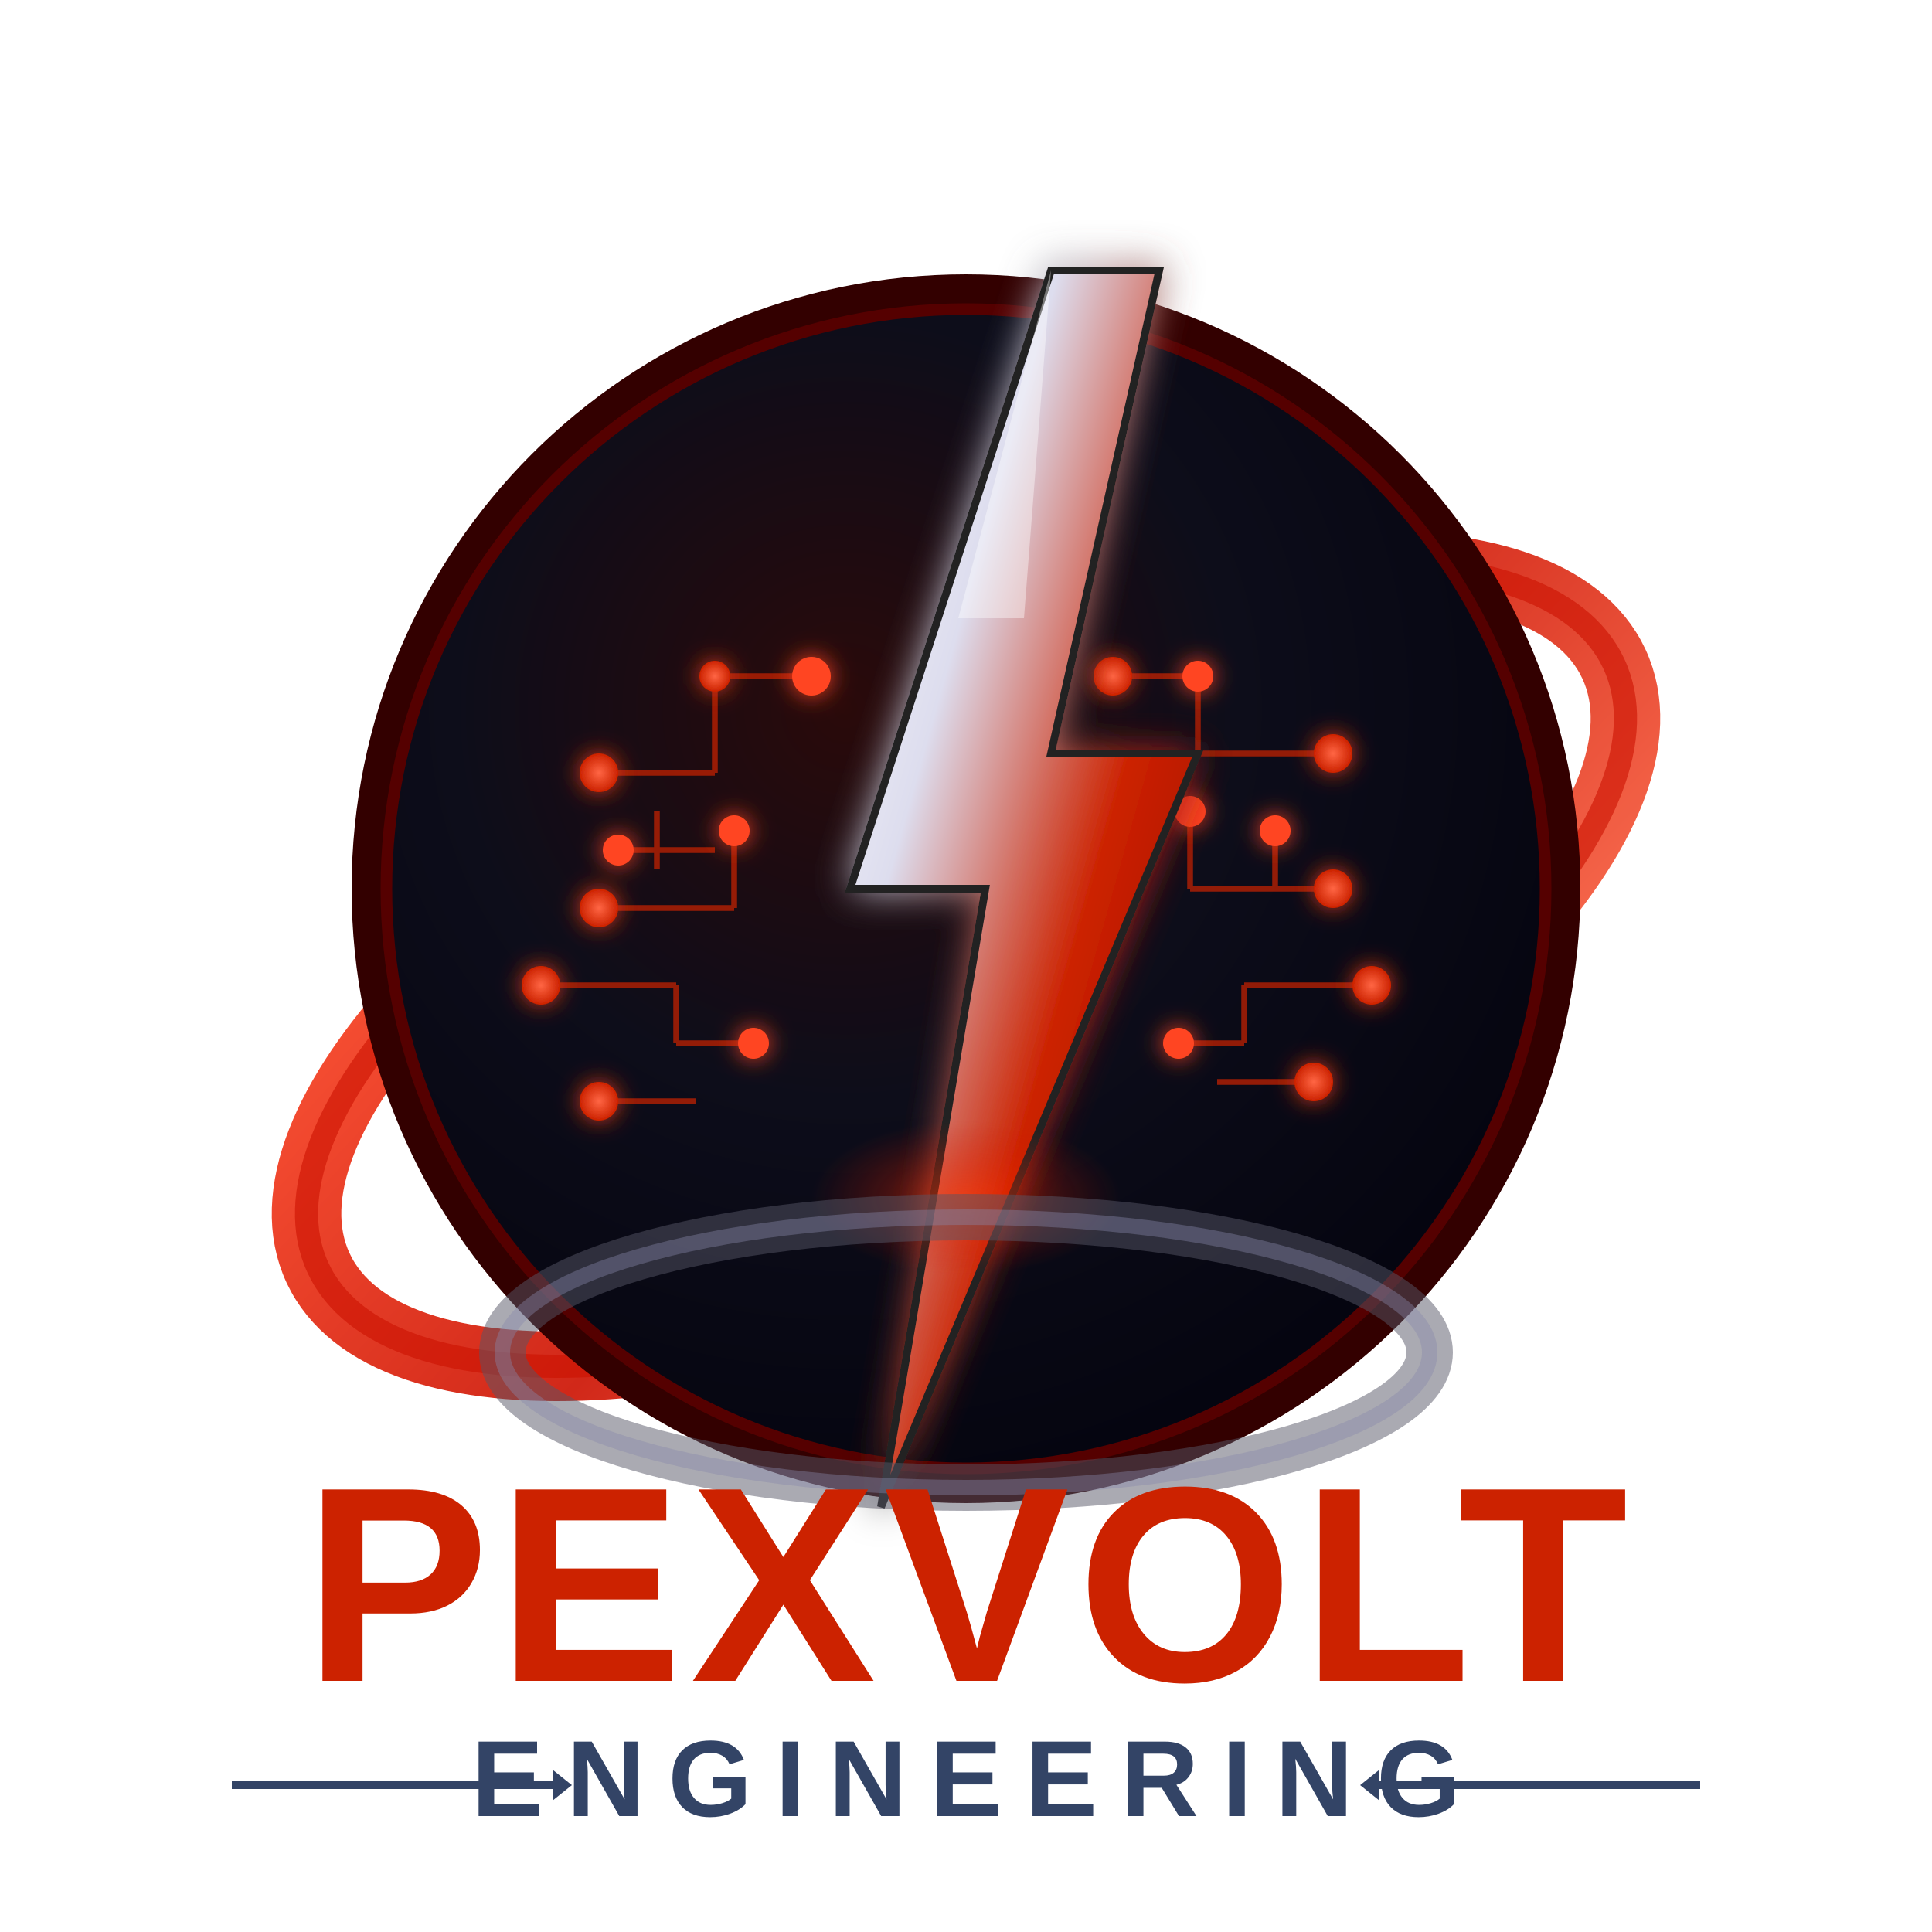
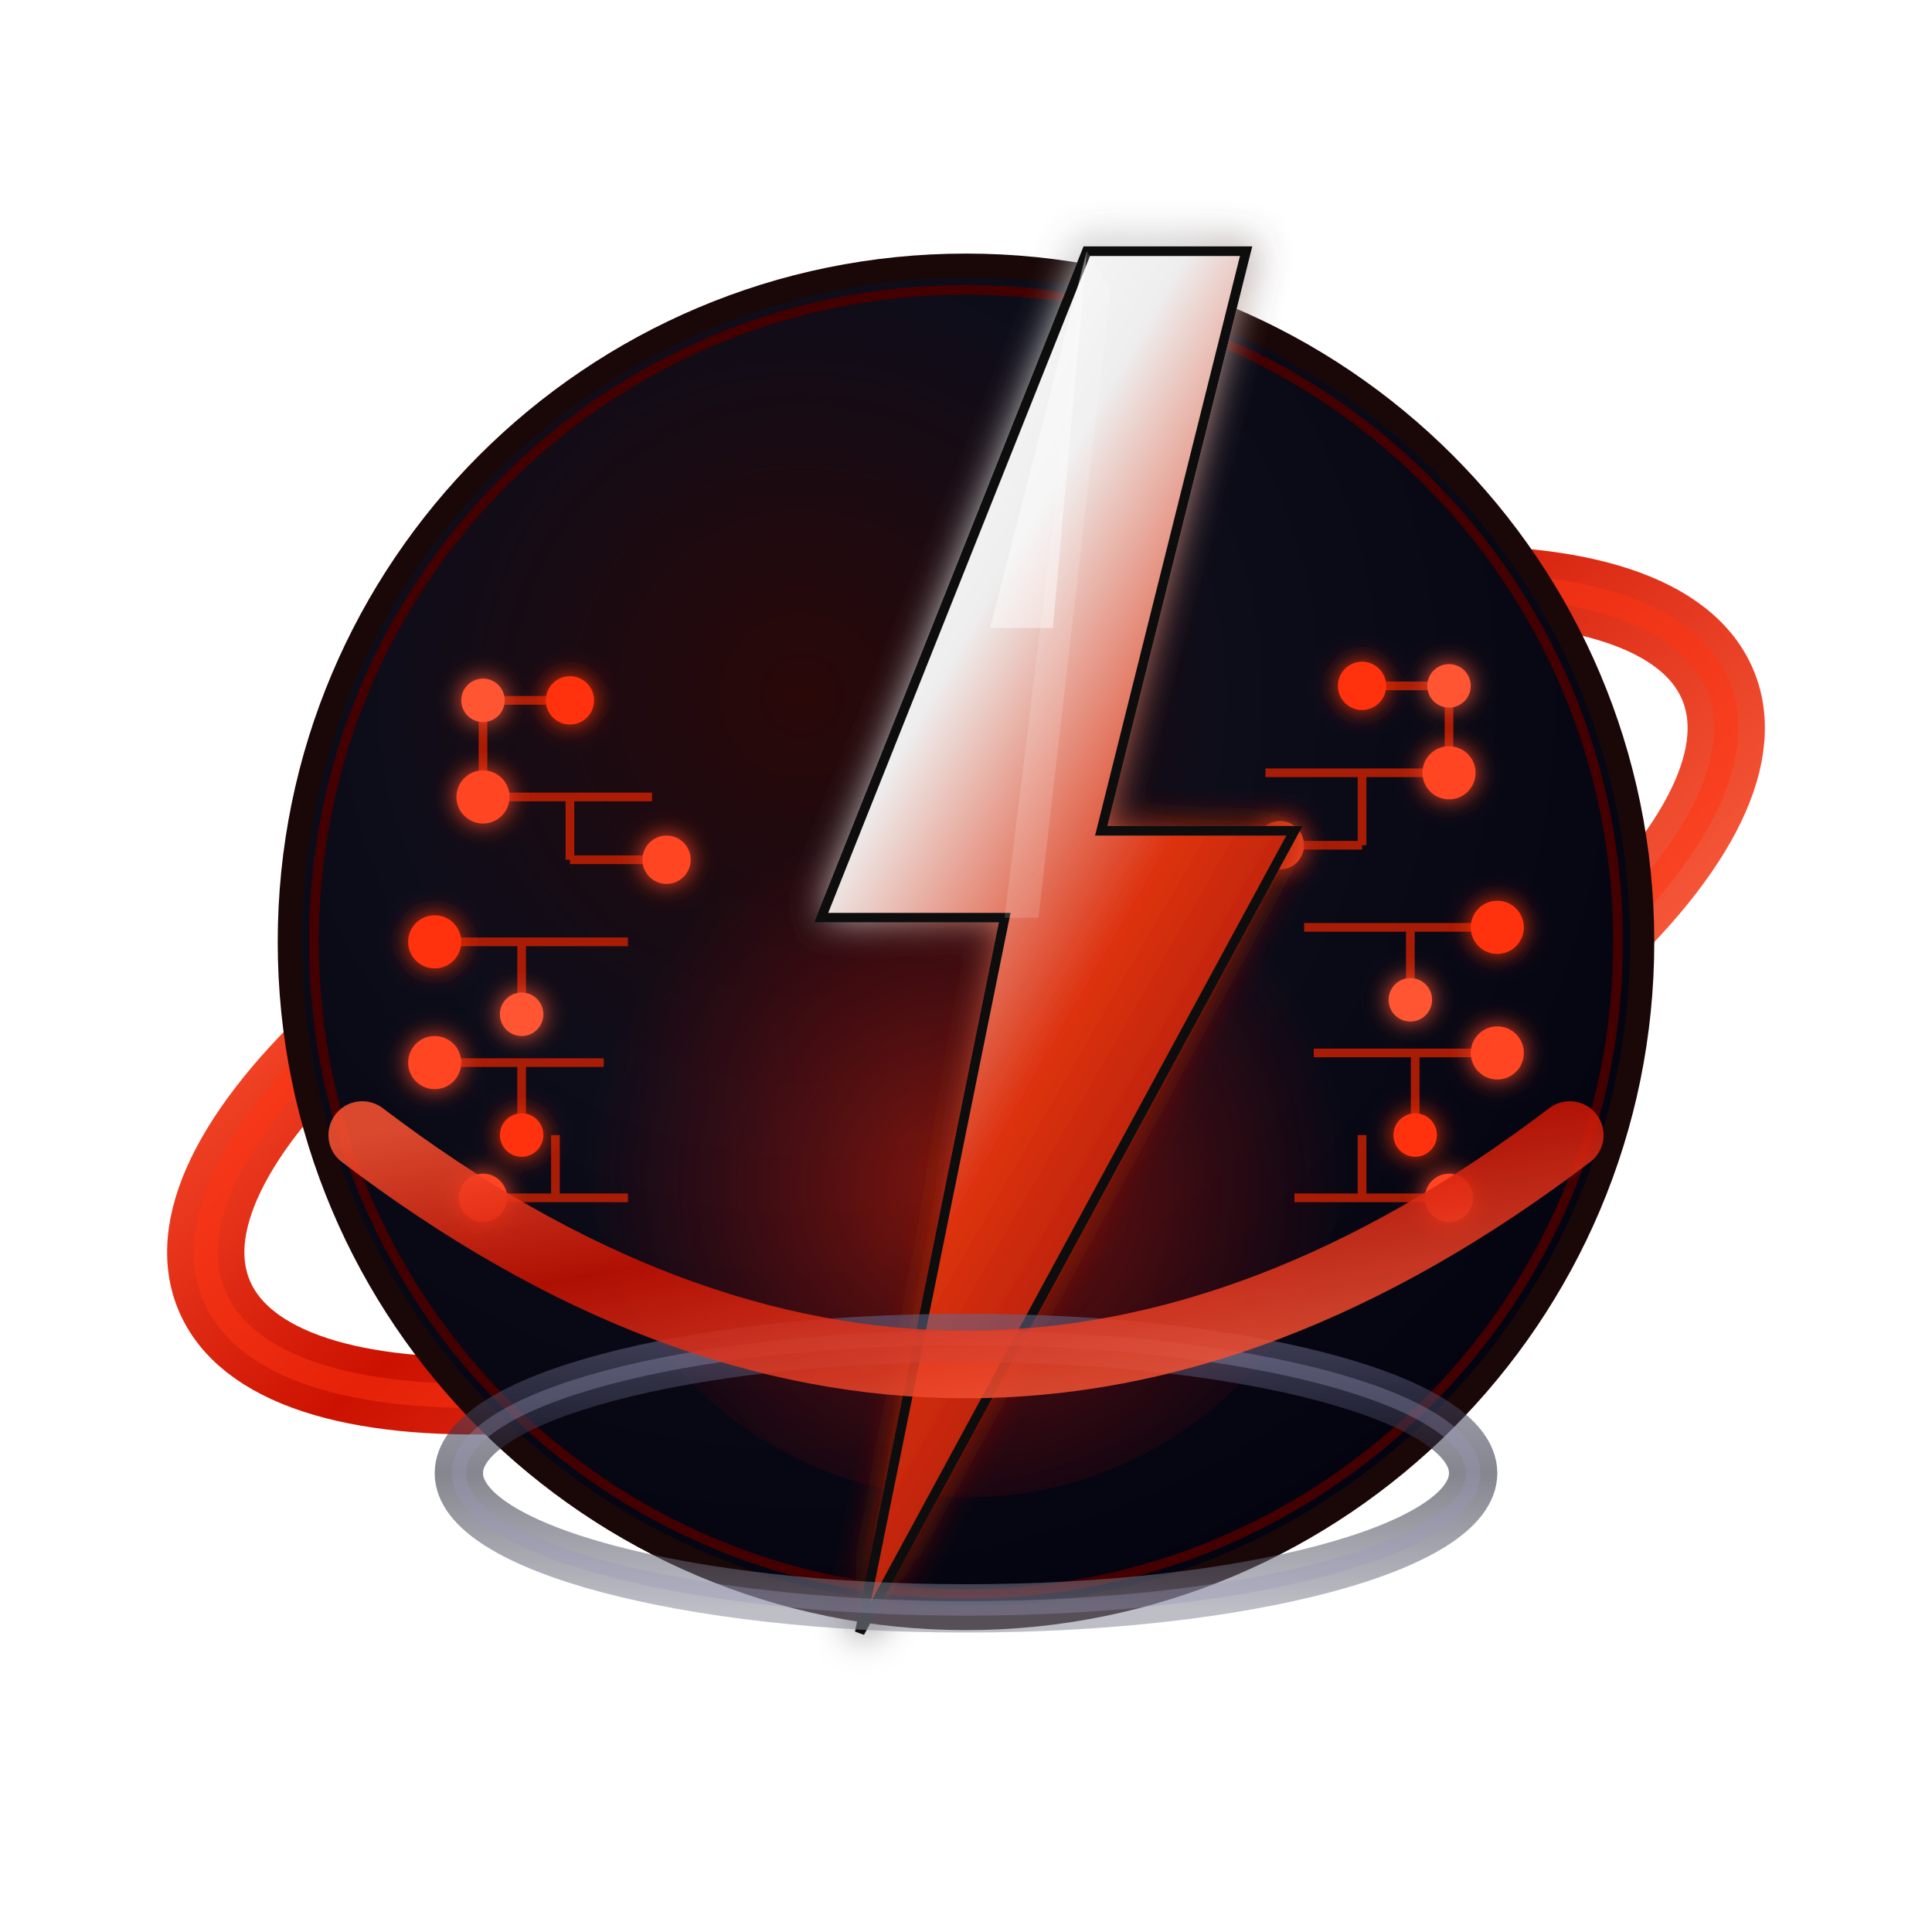
- <svg xmlns="http://www.w3.org/2000/svg" viewBox="0 0 500 500" width="500" height="500">
+ <svg xmlns="http://www.w3.org/2000/svg" viewBox="0 0 400 400" width="400" height="400">
  <defs>
-     <radialGradient id="globeGrad" cx="40%" cy="35%" r="65%">
-       <stop offset="0%" stop-color="#2a0a0a" />
-       <stop offset="50%" stop-color="#0d0d1a" />
-       <stop offset="100%" stop-color="#050510" />
-     </radialGradient>
-     <radialGradient id="glowRed" cx="50%" cy="50%" r="50%">
-       <stop offset="0%" stop-color="#ff3300" stop-opacity="0.9" />
-       <stop offset="100%" stop-color="#cc1100" stop-opacity="0" />
+     <radialGradient id="globeGrad" cx="38%" cy="32%" r="70%">
+       <stop offset="0%" stop-color="#2a0808" />
+       <stop offset="45%" stop-color="#0d0d1a" />
+       <stop offset="100%" stop-color="#040410" />
    </radialGradient>
    <radialGradient id="dotGlow" cx="50%" cy="50%" r="50%">
      <stop offset="0%" stop-color="#ff6644" />
      <stop offset="100%" stop-color="#cc2200" />
    </radialGradient>
-     <linearGradient id="boltGrad" x1="0%" y1="0%" x2="100%" y2="100%">
+     <radialGradient id="glowCenter" cx="50%" cy="60%" r="50%">
+       <stop offset="0%" stop-color="#ff2200" stop-opacity="0.5" />
+       <stop offset="100%" stop-color="#cc0000" stop-opacity="0" />
+     </radialGradient>
+     <linearGradient id="boltGrad" x1="20%" y1="0%" x2="80%" y2="100%">
      <stop offset="0%" stop-color="#ffffff" />
-       <stop offset="30%" stop-color="#ddddee" />
-       <stop offset="60%" stop-color="#cc2200" />
-       <stop offset="100%" stop-color="#880000" />
+       <stop offset="25%" stop-color="#eeeeee" />
+       <stop offset="55%" stop-color="#dd3311" />
+       <stop offset="100%" stop-color="#770000" />
    </linearGradient>
    <linearGradient id="ringGrad" x1="0%" y1="0%" x2="100%" y2="100%">
-       <stop offset="0%" stop-color="#ff4422" />
-       <stop offset="50%" stop-color="#cc1100" />
+       <stop offset="0%" stop-color="#ff5533" />
+       <stop offset="40%" stop-color="#cc1100" />
      <stop offset="100%" stop-color="#ff6644" />
    </linearGradient>
-     <filter id="glow">
-       <feGaussianBlur stdDeviation="3" result="coloredBlur" />
+     <linearGradient id="rimGrad" x1="0%" y1="0%" x2="0%" y2="100%">
+       <stop offset="0%" stop-color="#666688" />
+       <stop offset="50%" stop-color="#222233" />
+       <stop offset="100%" stop-color="#888899" />
+     </linearGradient>
+     <filter id="glow" x="-50%" y="-50%" width="200%" height="200%">
+       <feGaussianBlur stdDeviation="2.5" result="blur" />
      <feMerge>
-         <feMergeNode in="coloredBlur" />
+         <feMergeNode in="blur" />
        <feMergeNode in="SourceGraphic" />
      </feMerge>
    </filter>
-     <filter id="strongGlow">
-       <feGaussianBlur stdDeviation="5" result="coloredBlur" />
+     <filter id="boltGlow" x="-30%" y="-30%" width="160%" height="160%">
+       <feGaussianBlur stdDeviation="4" result="blur" />
      <feMerge>
-         <feMergeNode in="coloredBlur" />
+         <feMergeNode in="blur" />
        <feMergeNode in="SourceGraphic" />
      </feMerge>
    </filter>
  </defs>
-   <ellipse cx="250" cy="250" rx="185" ry="75" fill="none" stroke="url(#ringGrad)" stroke-width="18" transform="rotate(-25 250 250)" opacity="0.9" />
-   <ellipse cx="250" cy="250" rx="185" ry="75" fill="none" stroke="#cc1100" stroke-width="6" transform="rotate(-25 250 250)" opacity="0.6" />
-   <circle cx="250" cy="230" r="155" fill="url(#globeGrad)" />
-   <circle cx="250" cy="230" r="155" fill="none" stroke="#1a0505" stroke-width="3" />
-   <circle cx="250" cy="230" r="155" fill="none" stroke="#330000" stroke-width="8" />
-   <circle cx="250" cy="230" r="150" fill="none" stroke="#550000" stroke-width="3" />
-   <g stroke="#cc2200" stroke-width="1.5" fill="none" opacity="0.7">
-     <line x1="155" y1="200" x2="185" y2="200" />
-     <line x1="185" y1="200" x2="185" y2="175" />
-     <line x1="185" y1="175" x2="210" y2="175" />
-     <line x1="155" y1="235" x2="190" y2="235" />
-     <line x1="190" y1="235" x2="190" y2="215" />
-     <line x1="140" y1="255" x2="175" y2="255" />
-     <line x1="175" y1="255" x2="175" y2="270" />
-     <line x1="175" y1="270" x2="195" y2="270" />
-     <line x1="155" y1="285" x2="180" y2="285" />
-     <line x1="170" y1="210" x2="170" y2="225" />
-     <line x1="160" y1="220" x2="185" y2="220" />
+   <ellipse cx="200" cy="205" rx="168" ry="60" fill="none" stroke="url(#ringGrad)" stroke-width="16" transform="rotate(-22 200 205)" />
+   <ellipse cx="200" cy="205" rx="168" ry="60" fill="none" stroke="#ff3311" stroke-width="5" transform="rotate(-22 200 205)" opacity="0.5" />
+   <circle cx="200" cy="195" r="140" fill="url(#globeGrad)" />
+   <circle cx="200" cy="195" r="140" fill="none" stroke="#1a0808" stroke-width="5" />
+   <circle cx="200" cy="195" r="135" fill="none" stroke="#440000" stroke-width="2" />
+   <circle cx="200" cy="230" r="80" fill="url(#glowCenter)" />
+   <g stroke="#dd2200" stroke-width="1.8" fill="none" opacity="0.75">
+     <line x1="100" y1="165" x2="135" y2="165" />
+     <line x1="100" y1="165" x2="100" y2="145" />
+     <line x1="100" y1="145" x2="118" y2="145" />
+     <line x1="118" y1="165" x2="118" y2="178" />
+     <line x1="118" y1="178" x2="138" y2="178" />
+     <line x1="90" y1="195" x2="130" y2="195" />
+     <line x1="108" y1="195" x2="108" y2="210" />
+     <line x1="90" y1="220" x2="125" y2="220" />
+     <line x1="108" y1="220" x2="108" y2="235" />
+     <line x1="100" y1="248" x2="130" y2="248" />
+     <line x1="115" y1="235" x2="115" y2="248" />
  </g>
-   <g stroke="#cc2200" stroke-width="1.5" fill="none" opacity="0.7">
-     <line x1="345" y1="195" x2="310" y2="195" />
-     <line x1="310" y1="195" x2="310" y2="175" />
-     <line x1="310" y1="175" x2="288" y2="175" />
-     <line x1="345" y1="230" x2="308" y2="230" />
-     <line x1="308" y1="230" x2="308" y2="210" />
-     <line x1="355" y1="255" x2="322" y2="255" />
-     <line x1="322" y1="255" x2="322" y2="270" />
-     <line x1="322" y1="270" x2="305" y2="270" />
-     <line x1="340" y1="280" x2="315" y2="280" />
-     <line x1="330" y1="215" x2="330" y2="230" />
+   <g stroke="#dd2200" stroke-width="1.8" fill="none" opacity="0.75">
+     <line x1="300" y1="160" x2="262" y2="160" />
+     <line x1="300" y1="160" x2="300" y2="142" />
+     <line x1="300" y1="142" x2="282" y2="142" />
+     <line x1="282" y1="160" x2="282" y2="175" />
+     <line x1="282" y1="175" x2="265" y2="175" />
+     <line x1="310" y1="192" x2="270" y2="192" />
+     <line x1="292" y1="192" x2="292" y2="207" />
+     <line x1="310" y1="218" x2="272" y2="218" />
+     <line x1="293" y1="218" x2="293" y2="235" />
+     <line x1="300" y1="248" x2="268" y2="248" />
+     <line x1="282" y1="235" x2="282" y2="248" />
  </g>
  <g filter="url(#glow)">
-     <circle cx="155" cy="200" r="5" fill="url(#dotGlow)" />
-     <circle cx="185" cy="175" r="4" fill="url(#dotGlow)" />
-     <circle cx="210" cy="175" r="5" fill="#ff4422" />
-     <circle cx="155" cy="235" r="5" fill="url(#dotGlow)" />
-     <circle cx="190" cy="215" r="4" fill="#ff4422" />
-     <circle cx="140" cy="255" r="5" fill="url(#dotGlow)" />
-     <circle cx="195" cy="270" r="4" fill="#ff4422" />
-     <circle cx="155" cy="285" r="5" fill="url(#dotGlow)" />
-     <circle cx="160" cy="220" r="4" fill="#ff4422" />
-     <circle cx="345" cy="195" r="5" fill="url(#dotGlow)" />
-     <circle cx="310" cy="175" r="4" fill="#ff4422" />
-     <circle cx="288" cy="175" r="5" fill="url(#dotGlow)" />
-     <circle cx="345" cy="230" r="5" fill="url(#dotGlow)" />
-     <circle cx="308" cy="210" r="4" fill="#ff4422" />
-     <circle cx="355" cy="255" r="5" fill="url(#dotGlow)" />
-     <circle cx="305" cy="270" r="4" fill="#ff4422" />
-     <circle cx="340" cy="280" r="5" fill="url(#dotGlow)" />
-     <circle cx="330" cy="215" r="4" fill="#ff4422" />
+     <circle cx="100" cy="165" r="5.5" fill="#ff4422" />
+     <circle cx="100" cy="145" r="4.5" fill="#ff5533" />
+     <circle cx="118" cy="145" r="5" fill="#ff3311" />
+     <circle cx="138" cy="178" r="5" fill="#ff4422" />
+     <circle cx="90" cy="195" r="5.5" fill="#ff3311" />
+     <circle cx="108" cy="210" r="4.5" fill="#ff5533" />
+     <circle cx="90" cy="220" r="5.5" fill="#ff4422" />
+     <circle cx="108" cy="235" r="4.5" fill="#ff3311" />
+     <circle cx="100" cy="248" r="5" fill="#ff4422" />
  </g>
-   <polygon points="272,70 220,230 255,230 228,390 310,195 272,195 300,70" fill="url(#boltGrad)" stroke="#222" stroke-width="2" filter="url(#strongGlow)" />
-   <polygon points="272,70 248,160 265,160 272,70" fill="rgba(255,255,255,0.4)" />
-   <ellipse cx="250" cy="310" rx="40" ry="20" fill="url(#glowRed)" opacity="0.6" />
-   <ellipse cx="250" cy="350" rx="120" ry="35" fill="none" stroke="#555566" stroke-width="12" opacity="0.5" />
-   <ellipse cx="250" cy="350" rx="120" ry="35" fill="none" stroke="#8888aa" stroke-width="4" opacity="0.4" />
-   <text x="250" y="435" font-family="Arial Black, Arial, sans-serif" font-weight="900" font-size="72" fill="#cc2200" text-anchor="middle" letter-spacing="2">PEXVOLT</text>
-   <line x1="60" y1="462" x2="145" y2="462" stroke="#334466" stroke-width="2" />
-   <line x1="355" y1="462" x2="440" y2="462" stroke="#334466" stroke-width="2" />
-   <polygon points="143,458 148,462 143,466" fill="#334466" />
-   <polygon points="357,458 352,462 357,466" fill="#334466" />
-   <text x="250" y="470" font-family="Arial, sans-serif" font-weight="600" font-size="28" fill="#334466" text-anchor="middle" letter-spacing="6">ENGINEERING</text>
+   <g filter="url(#glow)">
+     <circle cx="300" cy="160" r="5.5" fill="#ff4422" />
+     <circle cx="300" cy="142" r="4.5" fill="#ff5533" />
+     <circle cx="282" cy="142" r="5" fill="#ff3311" />
+     <circle cx="265" cy="175" r="5" fill="#ff4422" />
+     <circle cx="310" cy="192" r="5.5" fill="#ff3311" />
+     <circle cx="292" cy="207" r="4.5" fill="#ff5533" />
+     <circle cx="310" cy="218" r="5.5" fill="#ff4422" />
+     <circle cx="293" cy="235" r="4.5" fill="#ff3311" />
+     <circle cx="300" cy="248" r="5" fill="#ff4422" />
+   </g>
+   <polygon points="225,52 170,190 208,190 178,338 268,172 228,172 258,52" fill="url(#boltGrad)" stroke="#111" stroke-width="2" filter="url(#boltGlow)" />
+   <polygon points="225,52 205,130 218,130 225,52" fill="rgba(255,255,255,0.45)" />
+   <polygon points="225,52 208,190 215,190 230,60" fill="rgba(255,255,255,0.15)" />
+   <ellipse cx="200" cy="305" rx="105" ry="28" fill="none" stroke="url(#rimGrad)" stroke-width="10" opacity="0.55" />
+   <ellipse cx="200" cy="305" rx="105" ry="28" fill="none" stroke="#9999bb" stroke-width="3" opacity="0.35" />
+   <path d="M 75 235 Q 200 330 325 235" fill="none" stroke="url(#ringGrad)" stroke-width="14" opacity="0.85" stroke-linecap="round" />
</svg>
